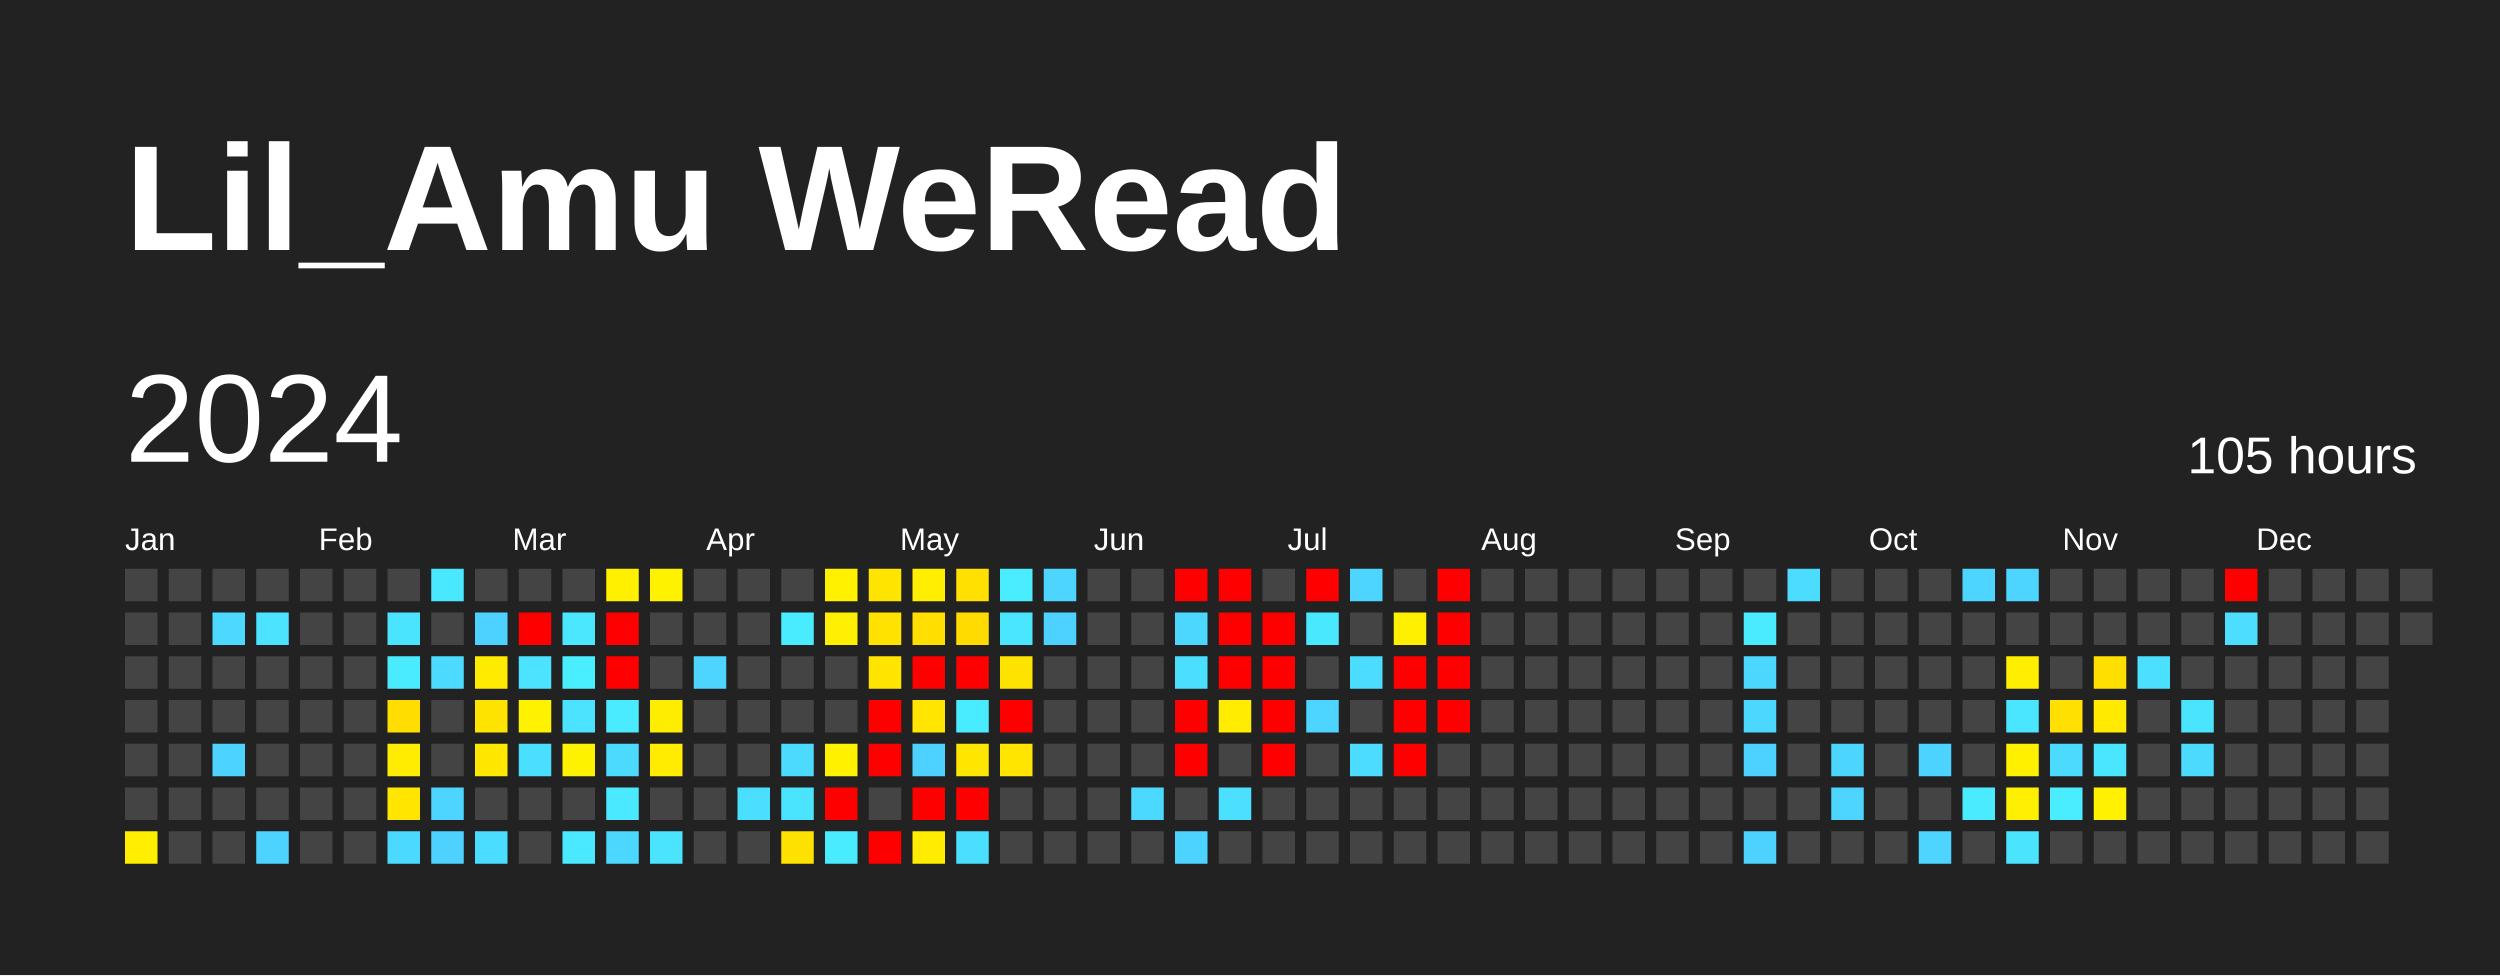
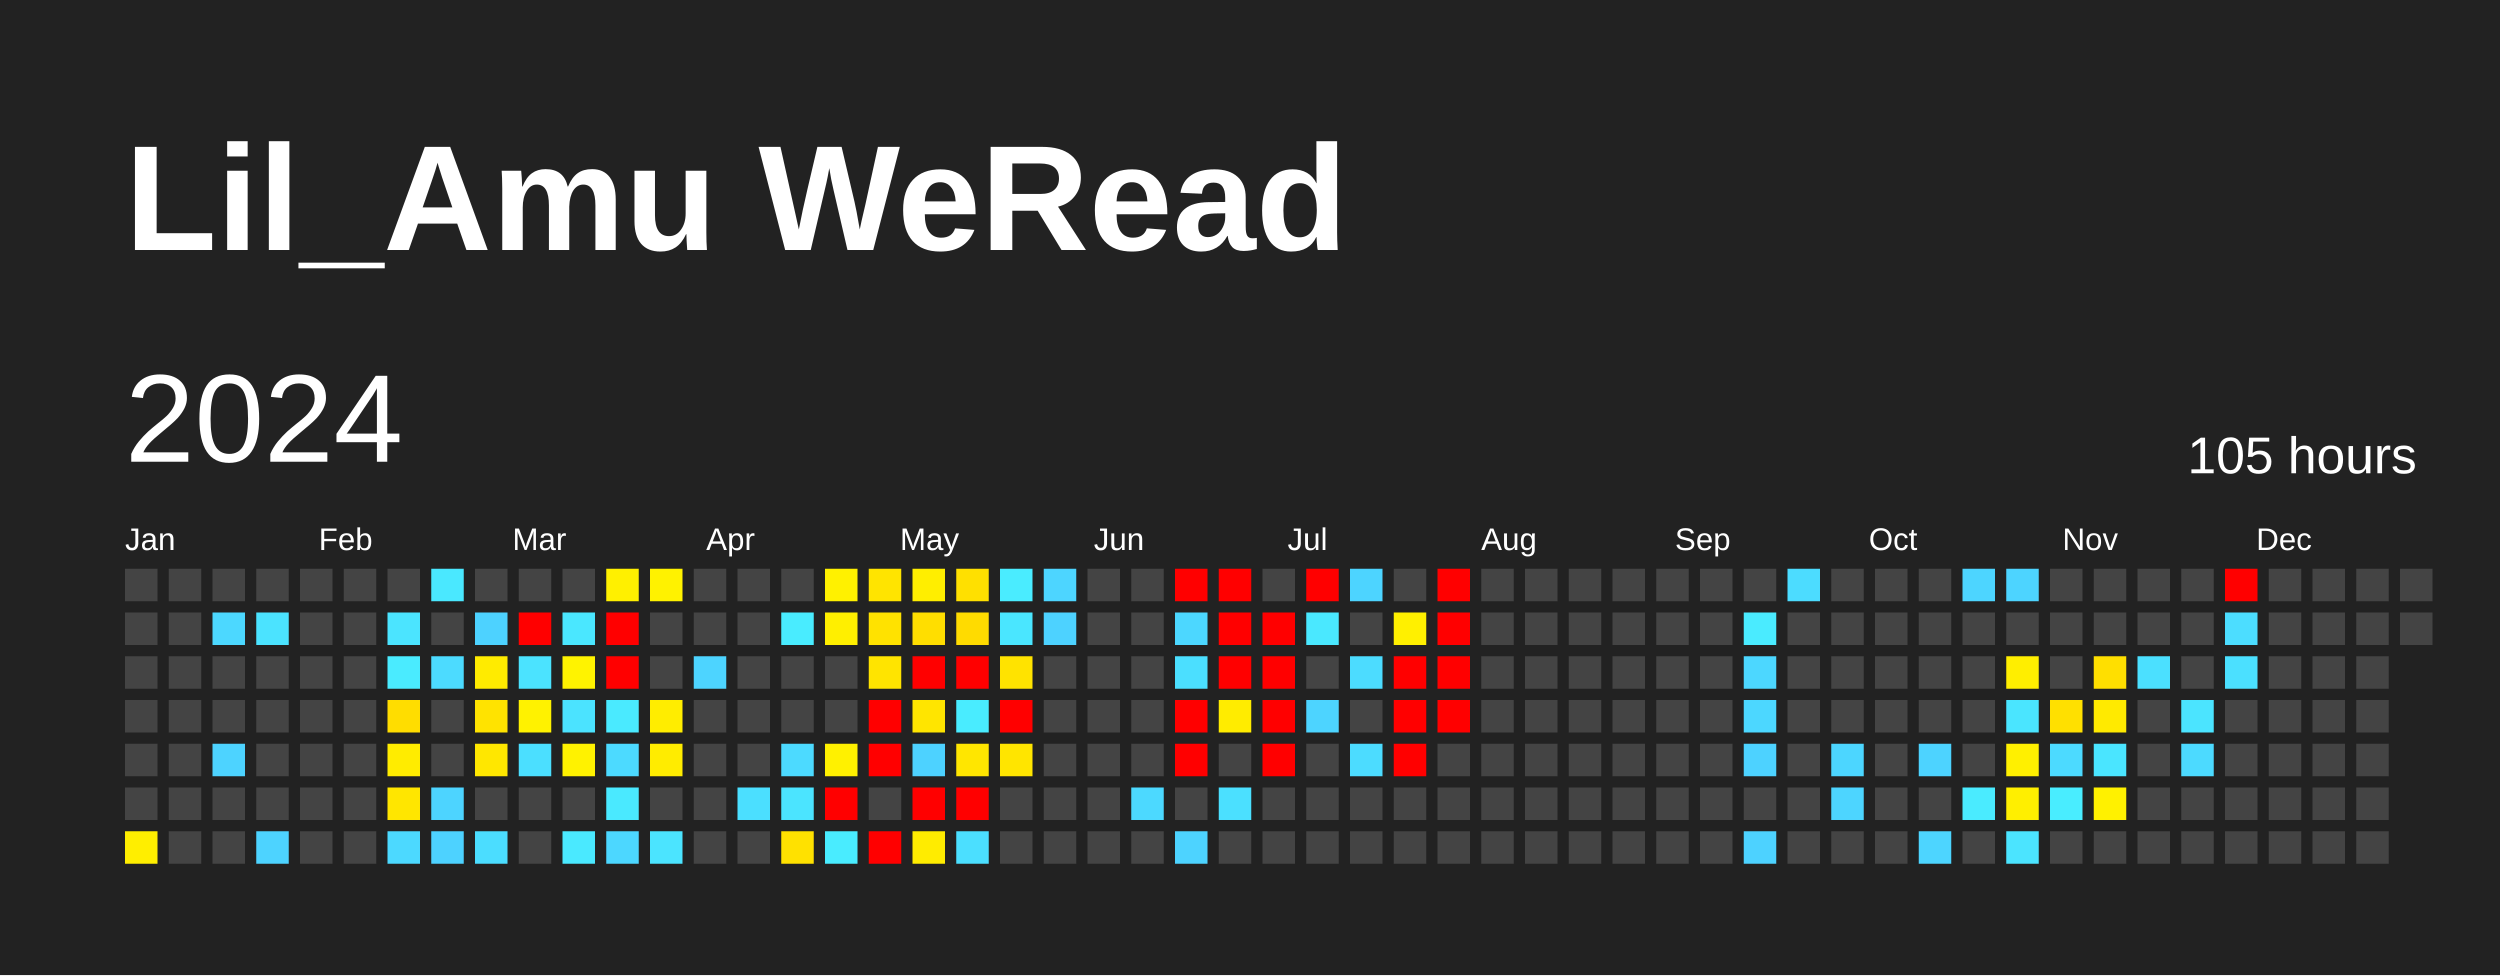
<svg xmlns="http://www.w3.org/2000/svg" baseProfile="full" height="78mm" version="1.1" viewBox="0,0,200,78" width="200mm">
  <defs />
  <rect fill="#222222" height="78" width="200" x="0" y="0" />
  <text fill="#FFFFFF" style="font-size:12px; font-family:Arial; font-weight:bold;" x="10" y="20">Lil_Amu WeRead</text>
  <text dominant-baseline="hanging" fill="#FFFFFF" style="font-size:10.0px; font-family:Arial;" x="10" y="30">2024</text>
  <text dominant-baseline="hanging" fill="#FFFFFF" style="font-size:4.125px; font-family:Arial;" x="175" y="35">105 hours</text>
  <text fill="#FFFFFF" style="font-size:2.5px; font-family:Arial" x="10.0" y="44">Jan</text>
  <text fill="#FFFFFF" style="font-size:2.5px; font-family:Arial" x="25.5" y="44">Feb</text>
  <text fill="#FFFFFF" style="font-size:2.5px; font-family:Arial" x="41.0" y="44">Mar</text>
  <text fill="#FFFFFF" style="font-size:2.5px; font-family:Arial" x="56.5" y="44">Apr</text>
  <text fill="#FFFFFF" style="font-size:2.5px; font-family:Arial" x="72.0" y="44">May</text>
  <text fill="#FFFFFF" style="font-size:2.5px; font-family:Arial" x="87.5" y="44">Jun</text>
  <text fill="#FFFFFF" style="font-size:2.5px; font-family:Arial" x="103.0" y="44">Jul</text>
  <text fill="#FFFFFF" style="font-size:2.5px; font-family:Arial" x="118.5" y="44">Aug</text>
  <text fill="#FFFFFF" style="font-size:2.5px; font-family:Arial" x="134.0" y="44">Sep</text>
  <text fill="#FFFFFF" style="font-size:2.5px; font-family:Arial" x="149.5" y="44">Oct</text>
  <text fill="#FFFFFF" style="font-size:2.5px; font-family:Arial" x="165.0" y="44">Nov</text>
  <text fill="#FFFFFF" style="font-size:2.5px; font-family:Arial" x="180.5" y="44">Dec</text>
  <rect fill="#444444" height="2.6" width="2.6" x="10.0" y="45.5" />
  <rect fill="#444444" height="2.6" width="2.6" x="10.0" y="49.0" />
  <rect fill="#444444" height="2.6" width="2.6" x="10.0" y="52.5" />
  <rect fill="#444444" height="2.6" width="2.6" x="10.0" y="56.0" />
  <rect fill="#444444" height="2.6" width="2.6" x="10.0" y="59.5" />
  <rect fill="#444444" height="2.6" width="2.6" x="10.0" y="63.0" />
  <rect fill="#ffee00" height="2.6" width="2.6" x="10.0" y="66.5" />
  <rect fill="#444444" height="2.6" width="2.6" x="13.5" y="45.5" />
  <rect fill="#444444" height="2.6" width="2.6" x="13.5" y="49.0" />
  <rect fill="#444444" height="2.6" width="2.6" x="13.5" y="52.5" />
  <rect fill="#444444" height="2.6" width="2.6" x="13.5" y="56.0" />
  <rect fill="#444444" height="2.6" width="2.6" x="13.5" y="59.5" />
  <rect fill="#444444" height="2.6" width="2.6" x="13.5" y="63.0" />
  <rect fill="#444444" height="2.6" width="2.6" x="13.5" y="66.5" />
  <rect fill="#444444" height="2.6" width="2.6" x="17.0" y="45.5" />
  <rect fill="#4cd8ff" height="2.6" width="2.6" x="17.0" y="49.0" />
  <rect fill="#444444" height="2.6" width="2.6" x="17.0" y="52.5" />
  <rect fill="#444444" height="2.6" width="2.6" x="17.0" y="56.0" />
  <rect fill="#4dd3ff" height="2.6" width="2.6" x="17.0" y="59.5" />
  <rect fill="#444444" height="2.6" width="2.6" x="17.0" y="63.0" />
  <rect fill="#444444" height="2.6" width="2.6" x="17.0" y="66.5" />
  <rect fill="#444444" height="2.6" width="2.6" x="20.5" y="45.5" />
  <rect fill="#4be3ff" height="2.6" width="2.6" x="20.5" y="49.0" />
  <rect fill="#444444" height="2.6" width="2.6" x="20.5" y="52.5" />
  <rect fill="#444444" height="2.6" width="2.6" x="20.5" y="56.0" />
  <rect fill="#444444" height="2.6" width="2.6" x="20.5" y="59.5" />
  <rect fill="#444444" height="2.6" width="2.6" x="20.5" y="63.0" />
  <rect fill="#4dd3ff" height="2.6" width="2.6" x="20.5" y="66.5" />
  <rect fill="#444444" height="2.6" width="2.6" x="24.0" y="45.5" />
  <rect fill="#444444" height="2.6" width="2.6" x="24.0" y="49.0" />
  <rect fill="#444444" height="2.6" width="2.6" x="24.0" y="52.5" />
  <rect fill="#444444" height="2.6" width="2.6" x="24.0" y="56.0" />
  <rect fill="#444444" height="2.6" width="2.6" x="24.0" y="59.5" />
  <rect fill="#444444" height="2.6" width="2.6" x="24.0" y="63.0" />
  <rect fill="#444444" height="2.6" width="2.6" x="24.0" y="66.5" />
  <rect fill="#444444" height="2.6" width="2.6" x="27.5" y="45.5" />
  <rect fill="#444444" height="2.6" width="2.6" x="27.5" y="49.0" />
  <rect fill="#444444" height="2.6" width="2.6" x="27.5" y="52.5" />
  <rect fill="#444444" height="2.6" width="2.6" x="27.5" y="56.0" />
  <rect fill="#444444" height="2.6" width="2.6" x="27.5" y="59.5" />
  <rect fill="#444444" height="2.6" width="2.6" x="27.5" y="63.0" />
  <rect fill="#444444" height="2.6" width="2.6" x="27.5" y="66.5" />
  <rect fill="#444444" height="2.6" width="2.6" x="31.0" y="45.5" />
  <rect fill="#4be4ff" height="2.6" width="2.6" x="31.0" y="49.0" />
  <rect fill="#4aebff" height="2.6" width="2.6" x="31.0" y="52.5" />
  <rect fill="#ffdd00" height="2.6" width="2.6" x="31.0" y="56.0" />
  <rect fill="#ffec00" height="2.6" width="2.6" x="31.0" y="59.5" />
  <rect fill="#ffe600" height="2.6" width="2.6" x="31.0" y="63.0" />
  <rect fill="#4cd9ff" height="2.6" width="2.6" x="31.0" y="66.5" />
  <rect fill="#4ae8ff" height="2.6" width="2.6" x="34.5" y="45.5" />
  <rect fill="#444444" height="2.6" width="2.6" x="34.5" y="49.0" />
  <rect fill="#4cdbff" height="2.6" width="2.6" x="34.5" y="52.5" />
  <rect fill="#444444" height="2.6" width="2.6" x="34.5" y="56.0" />
  <rect fill="#444444" height="2.6" width="2.6" x="34.5" y="59.5" />
  <rect fill="#4dd4ff" height="2.6" width="2.6" x="34.5" y="63.0" />
  <rect fill="#4dd2ff" height="2.6" width="2.6" x="34.5" y="66.5" />
  <rect fill="#444444" height="2.6" width="2.6" x="38.0" y="45.5" />
  <rect fill="#4dd2ff" height="2.6" width="2.6" x="38.0" y="49.0" />
  <rect fill="#ffeb00" height="2.6" width="2.6" x="38.0" y="52.5" />
  <rect fill="#ffe300" height="2.6" width="2.6" x="38.0" y="56.0" />
  <rect fill="#ffe700" height="2.6" width="2.6" x="38.0" y="59.5" />
  <rect fill="#444444" height="2.6" width="2.6" x="38.0" y="63.0" />
  <rect fill="#4bddff" height="2.6" width="2.6" x="38.0" y="66.5" />
  <rect fill="#444444" height="2.6" width="2.6" x="41.5" y="45.5" />
  <rect fill="red" height="2.6" width="2.6" x="41.5" y="49.0" />
  <rect fill="#4be3ff" height="2.6" width="2.6" x="41.5" y="52.5" />
  <rect fill="#fff200" height="2.6" width="2.6" x="41.5" y="56.0" />
  <rect fill="#4bdfff" height="2.6" width="2.6" x="41.5" y="59.5" />
  <rect fill="#444444" height="2.6" width="2.6" x="41.5" y="63.0" />
  <rect fill="#444444" height="2.6" width="2.6" x="41.5" y="66.5" />
  <rect fill="#444444" height="2.6" width="2.6" x="45.0" y="45.5" />
  <rect fill="#4ae7ff" height="2.6" width="2.6" x="45.0" y="49.0" />
-   <rect fill="#49eeff" height="2.6" width="2.6" x="45.0" y="52.5" />
+   <rect fill="#fff300" height="2.6" width="2.6" x="45.0" y="52.5" />
  <rect fill="#4be3ff" height="2.6" width="2.6" x="45.0" y="56.0" />
  <rect fill="#fff200" height="2.6" width="2.6" x="45.0" y="59.5" />
  <rect fill="#444444" height="2.6" width="2.6" x="45.0" y="63.0" />
  <rect fill="#4ae9ff" height="2.6" width="2.6" x="45.0" y="66.5" />
  <rect fill="#fff000" height="2.6" width="2.6" x="48.5" y="45.5" />
  <rect fill="red" height="2.6" width="2.6" x="48.5" y="49.0" />
  <rect fill="red" height="2.6" width="2.6" x="48.5" y="52.5" />
  <rect fill="#4aeaff" height="2.6" width="2.6" x="48.5" y="56.0" />
  <rect fill="#4cdaff" height="2.6" width="2.6" x="48.5" y="59.5" />
  <rect fill="#4ae9ff" height="2.6" width="2.6" x="48.5" y="63.0" />
  <rect fill="#4cd7ff" height="2.6" width="2.6" x="48.5" y="66.5" />
  <rect fill="#fff200" height="2.6" width="2.6" x="52.0" y="45.5" />
  <rect fill="#444444" height="2.6" width="2.6" x="52.0" y="49.0" />
  <rect fill="#444444" height="2.6" width="2.6" x="52.0" y="52.5" />
  <rect fill="#ffed00" height="2.6" width="2.6" x="52.0" y="56.0" />
  <rect fill="#ffec00" height="2.6" width="2.6" x="52.0" y="59.5" />
  <rect fill="#444444" height="2.6" width="2.6" x="52.0" y="63.0" />
  <rect fill="#4be4ff" height="2.6" width="2.6" x="52.0" y="66.5" />
  <rect fill="#444444" height="2.6" width="2.6" x="55.5" y="45.5" />
  <rect fill="#444444" height="2.6" width="2.6" x="55.5" y="49.0" />
  <rect fill="#4dd4ff" height="2.6" width="2.6" x="55.5" y="52.5" />
  <rect fill="#444444" height="2.6" width="2.6" x="55.5" y="56.0" />
  <rect fill="#444444" height="2.6" width="2.6" x="55.5" y="59.5" />
  <rect fill="#444444" height="2.6" width="2.6" x="55.5" y="63.0" />
  <rect fill="#444444" height="2.6" width="2.6" x="55.5" y="66.5" />
  <rect fill="#444444" height="2.6" width="2.6" x="59.0" y="45.5" />
  <rect fill="#444444" height="2.6" width="2.6" x="59.0" y="49.0" />
  <rect fill="#444444" height="2.6" width="2.6" x="59.0" y="52.5" />
  <rect fill="#444444" height="2.6" width="2.6" x="59.0" y="56.0" />
  <rect fill="#444444" height="2.6" width="2.6" x="59.0" y="59.5" />
  <rect fill="#4bdfff" height="2.6" width="2.6" x="59.0" y="63.0" />
  <rect fill="#444444" height="2.6" width="2.6" x="59.0" y="66.5" />
  <rect fill="#444444" height="2.6" width="2.6" x="62.5" y="45.5" />
  <rect fill="#49ecff" height="2.6" width="2.6" x="62.5" y="49.0" />
  <rect fill="#444444" height="2.6" width="2.6" x="62.5" y="52.5" />
  <rect fill="#444444" height="2.6" width="2.6" x="62.5" y="56.0" />
  <rect fill="#4cdaff" height="2.6" width="2.6" x="62.5" y="59.5" />
  <rect fill="#4be4ff" height="2.6" width="2.6" x="62.5" y="63.0" />
  <rect fill="#ffe100" height="2.6" width="2.6" x="62.5" y="66.5" />
  <rect fill="#fff100" height="2.6" width="2.6" x="66.0" y="45.5" />
  <rect fill="#ffef00" height="2.6" width="2.6" x="66.0" y="49.0" />
  <rect fill="#444444" height="2.6" width="2.6" x="66.0" y="52.5" />
  <rect fill="#444444" height="2.6" width="2.6" x="66.0" y="56.0" />
  <rect fill="#fff100" height="2.6" width="2.6" x="66.0" y="59.5" />
  <rect fill="red" height="2.6" width="2.6" x="66.0" y="63.0" />
  <rect fill="#49ecff" height="2.6" width="2.6" x="66.0" y="66.5" />
  <rect fill="#ffe400" height="2.6" width="2.6" x="69.5" y="45.5" />
  <rect fill="#ffe200" height="2.6" width="2.6" x="69.5" y="49.0" />
  <rect fill="#ffe400" height="2.6" width="2.6" x="69.5" y="52.5" />
  <rect fill="red" height="2.6" width="2.6" x="69.5" y="56.0" />
  <rect fill="red" height="2.6" width="2.6" x="69.5" y="59.5" />
  <rect fill="#444444" height="2.6" width="2.6" x="69.5" y="63.0" />
  <rect fill="red" height="2.6" width="2.6" x="69.5" y="66.5" />
  <rect fill="#ffee00" height="2.6" width="2.6" x="73.0" y="45.5" />
  <rect fill="#ffde00" height="2.6" width="2.6" x="73.0" y="49.0" />
  <rect fill="red" height="2.6" width="2.6" x="73.0" y="52.5" />
  <rect fill="#ffe500" height="2.6" width="2.6" x="73.0" y="56.0" />
  <rect fill="#4dd2ff" height="2.6" width="2.6" x="73.0" y="59.5" />
  <rect fill="red" height="2.6" width="2.6" x="73.0" y="63.0" />
  <rect fill="#ffec00" height="2.6" width="2.6" x="73.0" y="66.5" />
  <rect fill="#ffe000" height="2.6" width="2.6" x="76.5" y="45.5" />
  <rect fill="#ffdb00" height="2.6" width="2.6" x="76.5" y="49.0" />
  <rect fill="red" height="2.6" width="2.6" x="76.5" y="52.5" />
  <rect fill="#49ecff" height="2.6" width="2.6" x="76.5" y="56.0" />
  <rect fill="#ffe600" height="2.6" width="2.6" x="76.5" y="59.5" />
  <rect fill="red" height="2.6" width="2.6" x="76.5" y="63.0" />
  <rect fill="#4bdfff" height="2.6" width="2.6" x="76.5" y="66.5" />
  <rect fill="#4aecff" height="2.6" width="2.6" x="80.0" y="45.5" />
  <rect fill="#4ae6ff" height="2.6" width="2.6" x="80.0" y="49.0" />
  <rect fill="#ffe300" height="2.6" width="2.6" x="80.0" y="52.5" />
  <rect fill="red" height="2.6" width="2.6" x="80.0" y="56.0" />
  <rect fill="#ffe500" height="2.6" width="2.6" x="80.0" y="59.5" />
  <rect fill="#444444" height="2.6" width="2.6" x="80.0" y="63.0" />
  <rect fill="#444444" height="2.6" width="2.6" x="80.0" y="66.5" />
  <rect fill="#4dd5ff" height="2.6" width="2.6" x="83.5" y="45.5" />
  <rect fill="#4dd2ff" height="2.6" width="2.6" x="83.5" y="49.0" />
  <rect fill="#444444" height="2.6" width="2.6" x="83.5" y="52.5" />
  <rect fill="#444444" height="2.6" width="2.6" x="83.5" y="56.0" />
  <rect fill="#444444" height="2.6" width="2.6" x="83.5" y="59.5" />
  <rect fill="#444444" height="2.6" width="2.6" x="83.5" y="63.0" />
  <rect fill="#444444" height="2.6" width="2.6" x="83.5" y="66.5" />
  <rect fill="#444444" height="2.6" width="2.6" x="87.0" y="45.5" />
  <rect fill="#444444" height="2.6" width="2.6" x="87.0" y="49.0" />
  <rect fill="#444444" height="2.6" width="2.6" x="87.0" y="52.5" />
  <rect fill="#444444" height="2.6" width="2.6" x="87.0" y="56.0" />
  <rect fill="#444444" height="2.6" width="2.6" x="87.0" y="59.5" />
  <rect fill="#444444" height="2.6" width="2.6" x="87.0" y="63.0" />
  <rect fill="#444444" height="2.6" width="2.6" x="87.0" y="66.5" />
  <rect fill="#444444" height="2.6" width="2.6" x="90.5" y="45.5" />
  <rect fill="#444444" height="2.6" width="2.6" x="90.5" y="49.0" />
  <rect fill="#444444" height="2.6" width="2.6" x="90.5" y="52.5" />
  <rect fill="#444444" height="2.6" width="2.6" x="90.5" y="56.0" />
  <rect fill="#444444" height="2.6" width="2.6" x="90.5" y="59.5" />
  <rect fill="#4cd9ff" height="2.6" width="2.6" x="90.5" y="63.0" />
  <rect fill="#444444" height="2.6" width="2.6" x="90.5" y="66.5" />
  <rect fill="red" height="2.6" width="2.6" x="94.0" y="45.5" />
  <rect fill="#4cd7ff" height="2.6" width="2.6" x="94.0" y="49.0" />
  <rect fill="#4bdfff" height="2.6" width="2.6" x="94.0" y="52.5" />
  <rect fill="red" height="2.6" width="2.6" x="94.0" y="56.0" />
  <rect fill="red" height="2.6" width="2.6" x="94.0" y="59.5" />
  <rect fill="#444444" height="2.6" width="2.6" x="94.0" y="63.0" />
  <rect fill="#4dd3ff" height="2.6" width="2.6" x="94.0" y="66.5" />
  <rect fill="red" height="2.6" width="2.6" x="97.5" y="45.5" />
  <rect fill="red" height="2.6" width="2.6" x="97.5" y="49.0" />
  <rect fill="red" height="2.6" width="2.6" x="97.5" y="52.5" />
  <rect fill="#ffec00" height="2.6" width="2.6" x="97.5" y="56.0" />
  <rect fill="#444444" height="2.6" width="2.6" x="97.5" y="59.5" />
  <rect fill="#4be0ff" height="2.6" width="2.6" x="97.5" y="63.0" />
  <rect fill="#444444" height="2.6" width="2.6" x="97.5" y="66.5" />
  <rect fill="#444444" height="2.6" width="2.6" x="101.0" y="45.5" />
  <rect fill="red" height="2.6" width="2.6" x="101.0" y="49.0" />
  <rect fill="red" height="2.6" width="2.6" x="101.0" y="52.5" />
  <rect fill="red" height="2.6" width="2.6" x="101.0" y="56.0" />
  <rect fill="red" height="2.6" width="2.6" x="101.0" y="59.5" />
  <rect fill="#444444" height="2.6" width="2.6" x="101.0" y="63.0" />
  <rect fill="#444444" height="2.6" width="2.6" x="101.0" y="66.5" />
  <rect fill="red" height="2.6" width="2.6" x="104.5" y="45.5" />
  <rect fill="#4ae8ff" height="2.6" width="2.6" x="104.5" y="49.0" />
  <rect fill="#444444" height="2.6" width="2.6" x="104.5" y="52.5" />
  <rect fill="#4dd4ff" height="2.6" width="2.6" x="104.5" y="56.0" />
  <rect fill="#444444" height="2.6" width="2.6" x="104.5" y="59.5" />
  <rect fill="#444444" height="2.6" width="2.6" x="104.5" y="63.0" />
  <rect fill="#444444" height="2.6" width="2.6" x="104.5" y="66.5" />
  <rect fill="#4dd4ff" height="2.6" width="2.6" x="108.0" y="45.5" />
  <rect fill="#444444" height="2.6" width="2.6" x="108.0" y="49.0" />
  <rect fill="#4cdcff" height="2.6" width="2.6" x="108.0" y="52.5" />
  <rect fill="#444444" height="2.6" width="2.6" x="108.0" y="56.0" />
  <rect fill="#4cdcff" height="2.6" width="2.6" x="108.0" y="59.5" />
  <rect fill="#444444" height="2.6" width="2.6" x="108.0" y="63.0" />
  <rect fill="#444444" height="2.6" width="2.6" x="108.0" y="66.5" />
  <rect fill="#444444" height="2.6" width="2.6" x="111.5" y="45.5" />
  <rect fill="#fff000" height="2.6" width="2.6" x="111.5" y="49.0" />
  <rect fill="red" height="2.6" width="2.6" x="111.5" y="52.5" />
  <rect fill="red" height="2.6" width="2.6" x="111.5" y="56.0" />
  <rect fill="red" height="2.6" width="2.6" x="111.5" y="59.5" />
  <rect fill="#444444" height="2.6" width="2.6" x="111.5" y="63.0" />
  <rect fill="#444444" height="2.6" width="2.6" x="111.5" y="66.5" />
  <rect fill="red" height="2.6" width="2.6" x="115.0" y="45.5" />
  <rect fill="red" height="2.6" width="2.6" x="115.0" y="49.0" />
  <rect fill="red" height="2.6" width="2.6" x="115.0" y="52.5" />
  <rect fill="red" height="2.6" width="2.6" x="115.0" y="56.0" />
  <rect fill="#444444" height="2.6" width="2.6" x="115.0" y="59.5" />
  <rect fill="#444444" height="2.6" width="2.6" x="115.0" y="63.0" />
  <rect fill="#444444" height="2.6" width="2.6" x="115.0" y="66.5" />
  <rect fill="#444444" height="2.6" width="2.6" x="118.5" y="45.5" />
  <rect fill="#444444" height="2.6" width="2.6" x="118.5" y="49.0" />
  <rect fill="#444444" height="2.6" width="2.6" x="118.5" y="52.5" />
  <rect fill="#444444" height="2.6" width="2.6" x="118.5" y="56.0" />
  <rect fill="#444444" height="2.6" width="2.6" x="118.5" y="59.5" />
  <rect fill="#444444" height="2.6" width="2.6" x="118.5" y="63.0" />
  <rect fill="#444444" height="2.6" width="2.6" x="118.5" y="66.5" />
  <rect fill="#444444" height="2.6" width="2.6" x="122.0" y="45.5" />
  <rect fill="#444444" height="2.6" width="2.6" x="122.0" y="49.0" />
  <rect fill="#444444" height="2.6" width="2.6" x="122.0" y="52.5" />
  <rect fill="#444444" height="2.6" width="2.6" x="122.0" y="56.0" />
  <rect fill="#444444" height="2.6" width="2.6" x="122.0" y="59.5" />
  <rect fill="#444444" height="2.6" width="2.6" x="122.0" y="63.0" />
  <rect fill="#444444" height="2.6" width="2.6" x="122.0" y="66.5" />
  <rect fill="#444444" height="2.6" width="2.6" x="125.5" y="45.5" />
  <rect fill="#444444" height="2.6" width="2.6" x="125.5" y="49.0" />
  <rect fill="#444444" height="2.6" width="2.6" x="125.5" y="52.5" />
  <rect fill="#444444" height="2.6" width="2.6" x="125.5" y="56.0" />
  <rect fill="#444444" height="2.6" width="2.6" x="125.5" y="59.5" />
  <rect fill="#444444" height="2.6" width="2.6" x="125.5" y="63.0" />
  <rect fill="#444444" height="2.6" width="2.6" x="125.5" y="66.5" />
  <rect fill="#444444" height="2.6" width="2.6" x="129.0" y="45.5" />
  <rect fill="#444444" height="2.6" width="2.6" x="129.0" y="49.0" />
  <rect fill="#444444" height="2.6" width="2.6" x="129.0" y="52.5" />
  <rect fill="#444444" height="2.6" width="2.6" x="129.0" y="56.0" />
  <rect fill="#444444" height="2.6" width="2.6" x="129.0" y="59.5" />
  <rect fill="#444444" height="2.6" width="2.6" x="129.0" y="63.0" />
  <rect fill="#444444" height="2.6" width="2.6" x="129.0" y="66.5" />
  <rect fill="#444444" height="2.6" width="2.6" x="132.5" y="45.5" />
  <rect fill="#444444" height="2.6" width="2.6" x="132.5" y="49.0" />
  <rect fill="#444444" height="2.6" width="2.6" x="132.5" y="52.5" />
  <rect fill="#444444" height="2.6" width="2.6" x="132.5" y="56.0" />
  <rect fill="#444444" height="2.6" width="2.6" x="132.5" y="59.5" />
  <rect fill="#444444" height="2.6" width="2.6" x="132.5" y="63.0" />
  <rect fill="#444444" height="2.6" width="2.6" x="132.5" y="66.5" />
  <rect fill="#444444" height="2.6" width="2.6" x="136.0" y="45.5" />
  <rect fill="#444444" height="2.6" width="2.6" x="136.0" y="49.0" />
  <rect fill="#444444" height="2.6" width="2.6" x="136.0" y="52.5" />
  <rect fill="#444444" height="2.6" width="2.6" x="136.0" y="56.0" />
  <rect fill="#444444" height="2.6" width="2.6" x="136.0" y="59.5" />
  <rect fill="#444444" height="2.6" width="2.6" x="136.0" y="63.0" />
  <rect fill="#444444" height="2.6" width="2.6" x="136.0" y="66.5" />
  <rect fill="#444444" height="2.6" width="2.6" x="139.5" y="45.5" />
  <rect fill="#4aebff" height="2.6" width="2.6" x="139.5" y="49.0" />
  <rect fill="#4cd7ff" height="2.6" width="2.6" x="139.5" y="52.5" />
  <rect fill="#4cd7ff" height="2.6" width="2.6" x="139.5" y="56.0" />
  <rect fill="#4dd2ff" height="2.6" width="2.6" x="139.5" y="59.5" />
  <rect fill="#444444" height="2.6" width="2.6" x="139.5" y="63.0" />
  <rect fill="#4dd2ff" height="2.6" width="2.6" x="139.5" y="66.5" />
  <rect fill="#4cdcff" height="2.6" width="2.6" x="143.0" y="45.5" />
  <rect fill="#444444" height="2.6" width="2.6" x="143.0" y="49.0" />
  <rect fill="#444444" height="2.6" width="2.6" x="143.0" y="52.5" />
  <rect fill="#444444" height="2.6" width="2.6" x="143.0" y="56.0" />
  <rect fill="#444444" height="2.6" width="2.6" x="143.0" y="59.5" />
  <rect fill="#444444" height="2.6" width="2.6" x="143.0" y="63.0" />
  <rect fill="#444444" height="2.6" width="2.6" x="143.0" y="66.5" />
  <rect fill="#444444" height="2.6" width="2.6" x="146.5" y="45.5" />
  <rect fill="#444444" height="2.6" width="2.6" x="146.5" y="49.0" />
  <rect fill="#444444" height="2.6" width="2.6" x="146.5" y="52.5" />
  <rect fill="#444444" height="2.6" width="2.6" x="146.5" y="56.0" />
  <rect fill="#4cd6ff" height="2.6" width="2.6" x="146.5" y="59.5" />
  <rect fill="#4dd5ff" height="2.6" width="2.6" x="146.5" y="63.0" />
  <rect fill="#444444" height="2.6" width="2.6" x="146.5" y="66.5" />
  <rect fill="#444444" height="2.6" width="2.6" x="150.0" y="45.5" />
  <rect fill="#444444" height="2.6" width="2.6" x="150.0" y="49.0" />
  <rect fill="#444444" height="2.6" width="2.6" x="150.0" y="52.5" />
  <rect fill="#444444" height="2.6" width="2.6" x="150.0" y="56.0" />
  <rect fill="#444444" height="2.6" width="2.6" x="150.0" y="59.5" />
  <rect fill="#444444" height="2.6" width="2.6" x="150.0" y="63.0" />
  <rect fill="#444444" height="2.6" width="2.6" x="150.0" y="66.5" />
  <rect fill="#444444" height="2.6" width="2.6" x="153.5" y="45.5" />
  <rect fill="#444444" height="2.6" width="2.6" x="153.5" y="49.0" />
  <rect fill="#444444" height="2.6" width="2.6" x="153.5" y="52.5" />
  <rect fill="#444444" height="2.6" width="2.6" x="153.5" y="56.0" />
  <rect fill="#4dd3ff" height="2.6" width="2.6" x="153.5" y="59.5" />
  <rect fill="#444444" height="2.6" width="2.6" x="153.5" y="63.0" />
  <rect fill="#4dd5ff" height="2.6" width="2.6" x="153.5" y="66.5" />
  <rect fill="#4dd5ff" height="2.6" width="2.6" x="157.0" y="45.5" />
  <rect fill="#444444" height="2.6" width="2.6" x="157.0" y="49.0" />
  <rect fill="#444444" height="2.6" width="2.6" x="157.0" y="52.5" />
  <rect fill="#444444" height="2.6" width="2.6" x="157.0" y="56.0" />
  <rect fill="#444444" height="2.6" width="2.6" x="157.0" y="59.5" />
  <rect fill="#4aebff" height="2.6" width="2.6" x="157.0" y="63.0" />
  <rect fill="#444444" height="2.6" width="2.6" x="157.0" y="66.5" />
  <rect fill="#4dd4ff" height="2.6" width="2.6" x="160.5" y="45.5" />
  <rect fill="#444444" height="2.6" width="2.6" x="160.5" y="49.0" />
  <rect fill="#ffee00" height="2.6" width="2.6" x="160.5" y="52.5" />
  <rect fill="#4ae5ff" height="2.6" width="2.6" x="160.5" y="56.0" />
  <rect fill="#fff000" height="2.6" width="2.6" x="160.5" y="59.5" />
  <rect fill="#ffef00" height="2.6" width="2.6" x="160.5" y="63.0" />
  <rect fill="#4be4ff" height="2.6" width="2.6" x="160.5" y="66.5" />
  <rect fill="#444444" height="2.6" width="2.6" x="164.0" y="45.5" />
  <rect fill="#444444" height="2.6" width="2.6" x="164.0" y="49.0" />
  <rect fill="#444444" height="2.6" width="2.6" x="164.0" y="52.5" />
  <rect fill="#ffe000" height="2.6" width="2.6" x="164.0" y="56.0" />
  <rect fill="#4cdaff" height="2.6" width="2.6" x="164.0" y="59.5" />
  <rect fill="#49edff" height="2.6" width="2.6" x="164.0" y="63.0" />
  <rect fill="#444444" height="2.6" width="2.6" x="164.0" y="66.5" />
  <rect fill="#444444" height="2.6" width="2.6" x="167.5" y="45.5" />
  <rect fill="#444444" height="2.6" width="2.6" x="167.5" y="49.0" />
  <rect fill="#ffdf00" height="2.6" width="2.6" x="167.5" y="52.5" />
  <rect fill="#ffea00" height="2.6" width="2.6" x="167.5" y="56.0" />
  <rect fill="#4ae5ff" height="2.6" width="2.6" x="167.5" y="59.5" />
  <rect fill="#fff100" height="2.6" width="2.6" x="167.5" y="63.0" />
  <rect fill="#444444" height="2.6" width="2.6" x="167.5" y="66.5" />
  <rect fill="#444444" height="2.6" width="2.6" x="171.0" y="45.5" />
  <rect fill="#444444" height="2.6" width="2.6" x="171.0" y="49.0" />
  <rect fill="#4be0ff" height="2.6" width="2.6" x="171.0" y="52.5" />
  <rect fill="#444444" height="2.6" width="2.6" x="171.0" y="56.0" />
  <rect fill="#444444" height="2.6" width="2.6" x="171.0" y="59.5" />
  <rect fill="#444444" height="2.6" width="2.6" x="171.0" y="63.0" />
  <rect fill="#444444" height="2.6" width="2.6" x="171.0" y="66.5" />
  <rect fill="#444444" height="2.6" width="2.6" x="174.5" y="45.5" />
  <rect fill="#444444" height="2.6" width="2.6" x="174.5" y="49.0" />
  <rect fill="#444444" height="2.6" width="2.6" x="174.5" y="52.5" />
  <rect fill="#4be4ff" height="2.6" width="2.6" x="174.5" y="56.0" />
  <rect fill="#4cdaff" height="2.6" width="2.6" x="174.5" y="59.5" />
  <rect fill="#444444" height="2.6" width="2.6" x="174.5" y="63.0" />
  <rect fill="#444444" height="2.6" width="2.6" x="174.5" y="66.5" />
  <rect fill="red" height="2.6" width="2.6" x="178.0" y="45.5" />
  <rect fill="#4cddff" height="2.6" width="2.6" x="178.0" y="49.0" />
-   <rect fill="#444444" height="2.6" width="2.6" x="178.0" y="52.5" />
+   <rect fill="#4be0ff" height="2.6" width="2.6" x="178.0" y="52.5" />
  <rect fill="#444444" height="2.6" width="2.6" x="178.0" y="56.0" />
  <rect fill="#444444" height="2.6" width="2.6" x="178.0" y="59.5" />
  <rect fill="#444444" height="2.6" width="2.6" x="178.0" y="63.0" />
  <rect fill="#444444" height="2.6" width="2.6" x="178.0" y="66.5" />
  <rect fill="#444444" height="2.6" width="2.6" x="181.5" y="45.5" />
  <rect fill="#444444" height="2.6" width="2.6" x="181.5" y="49.0" />
  <rect fill="#444444" height="2.6" width="2.6" x="181.5" y="52.5" />
  <rect fill="#444444" height="2.6" width="2.6" x="181.5" y="56.0" />
  <rect fill="#444444" height="2.6" width="2.6" x="181.5" y="59.5" />
  <rect fill="#444444" height="2.6" width="2.6" x="181.5" y="63.0" />
  <rect fill="#444444" height="2.6" width="2.6" x="181.5" y="66.5" />
  <rect fill="#444444" height="2.6" width="2.6" x="185.0" y="45.5" />
  <rect fill="#444444" height="2.6" width="2.6" x="185.0" y="49.0" />
  <rect fill="#444444" height="2.6" width="2.6" x="185.0" y="52.5" />
  <rect fill="#444444" height="2.6" width="2.6" x="185.0" y="56.0" />
  <rect fill="#444444" height="2.6" width="2.6" x="185.0" y="59.5" />
  <rect fill="#444444" height="2.6" width="2.6" x="185.0" y="63.0" />
  <rect fill="#444444" height="2.6" width="2.6" x="185.0" y="66.5" />
  <rect fill="#444444" height="2.6" width="2.6" x="188.5" y="45.5" />
  <rect fill="#444444" height="2.6" width="2.6" x="188.5" y="49.0" />
  <rect fill="#444444" height="2.6" width="2.6" x="188.5" y="52.5" />
  <rect fill="#444444" height="2.6" width="2.6" x="188.5" y="56.0" />
  <rect fill="#444444" height="2.6" width="2.6" x="188.5" y="59.5" />
  <rect fill="#444444" height="2.6" width="2.6" x="188.5" y="63.0" />
  <rect fill="#444444" height="2.6" width="2.6" x="188.5" y="66.5" />
  <rect fill="#444444" height="2.6" width="2.6" x="192.0" y="45.5" />
  <rect fill="#444444" height="2.6" width="2.6" x="192.0" y="49.0" />
</svg>
